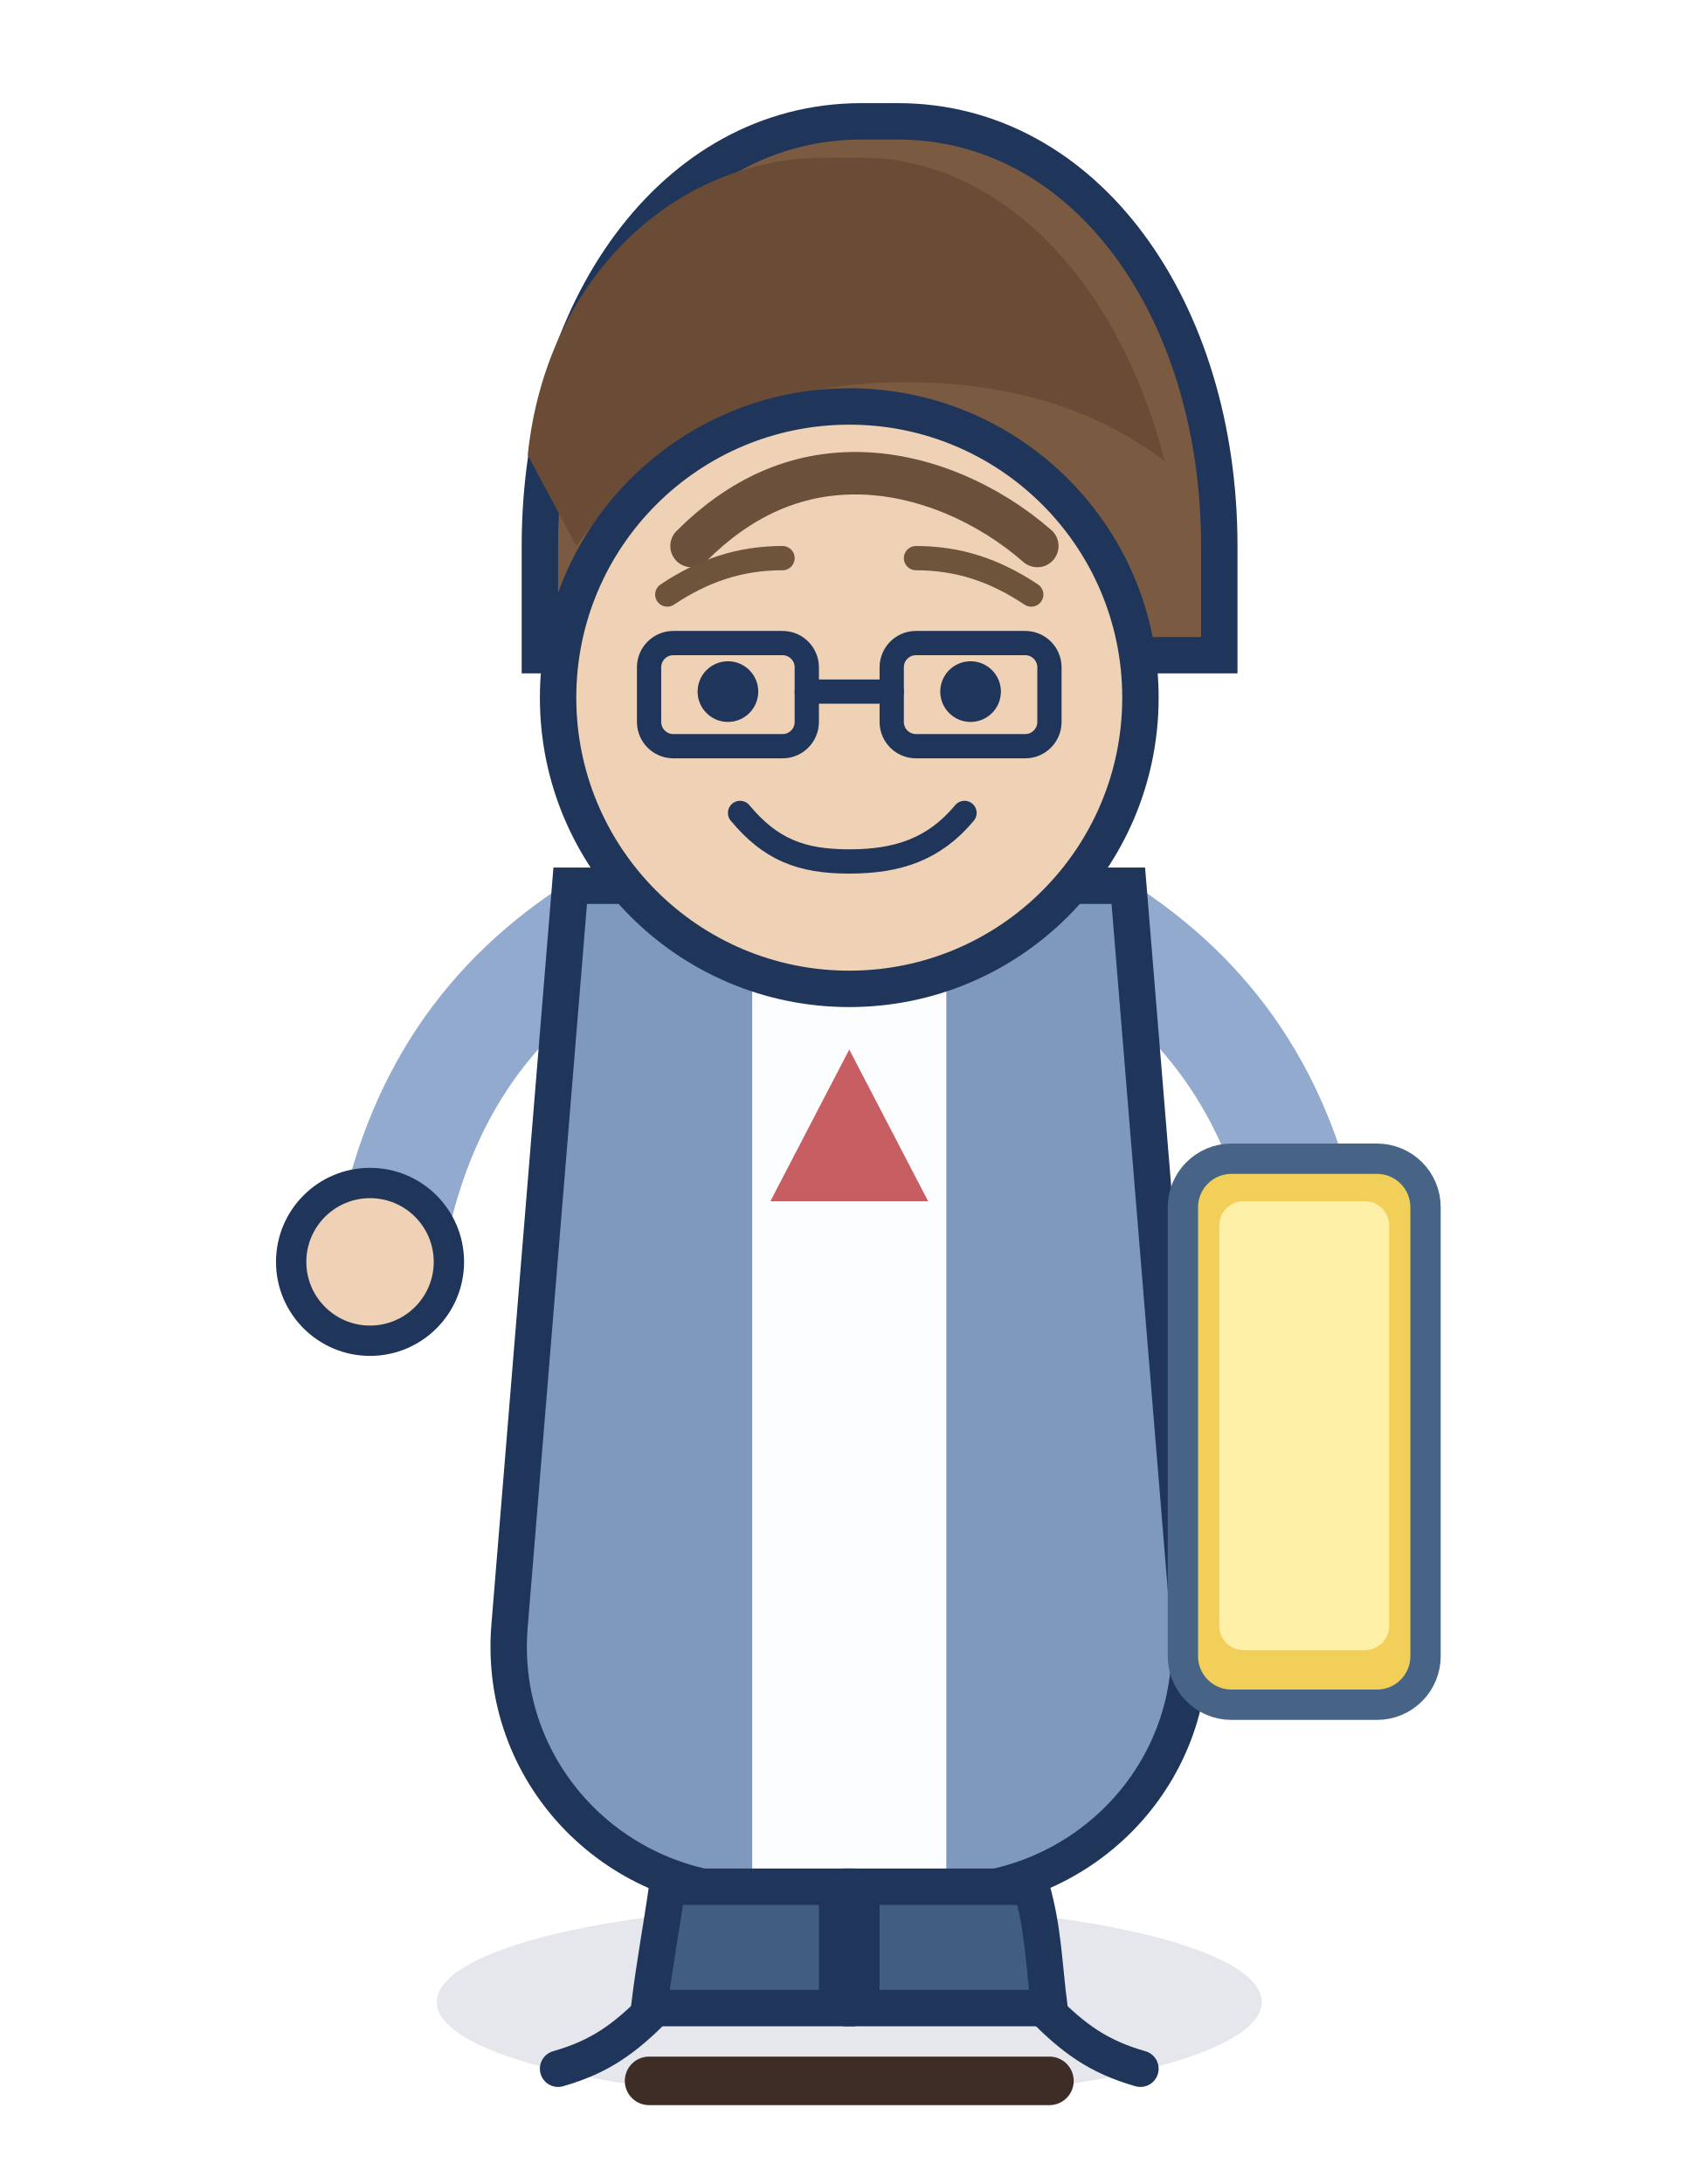
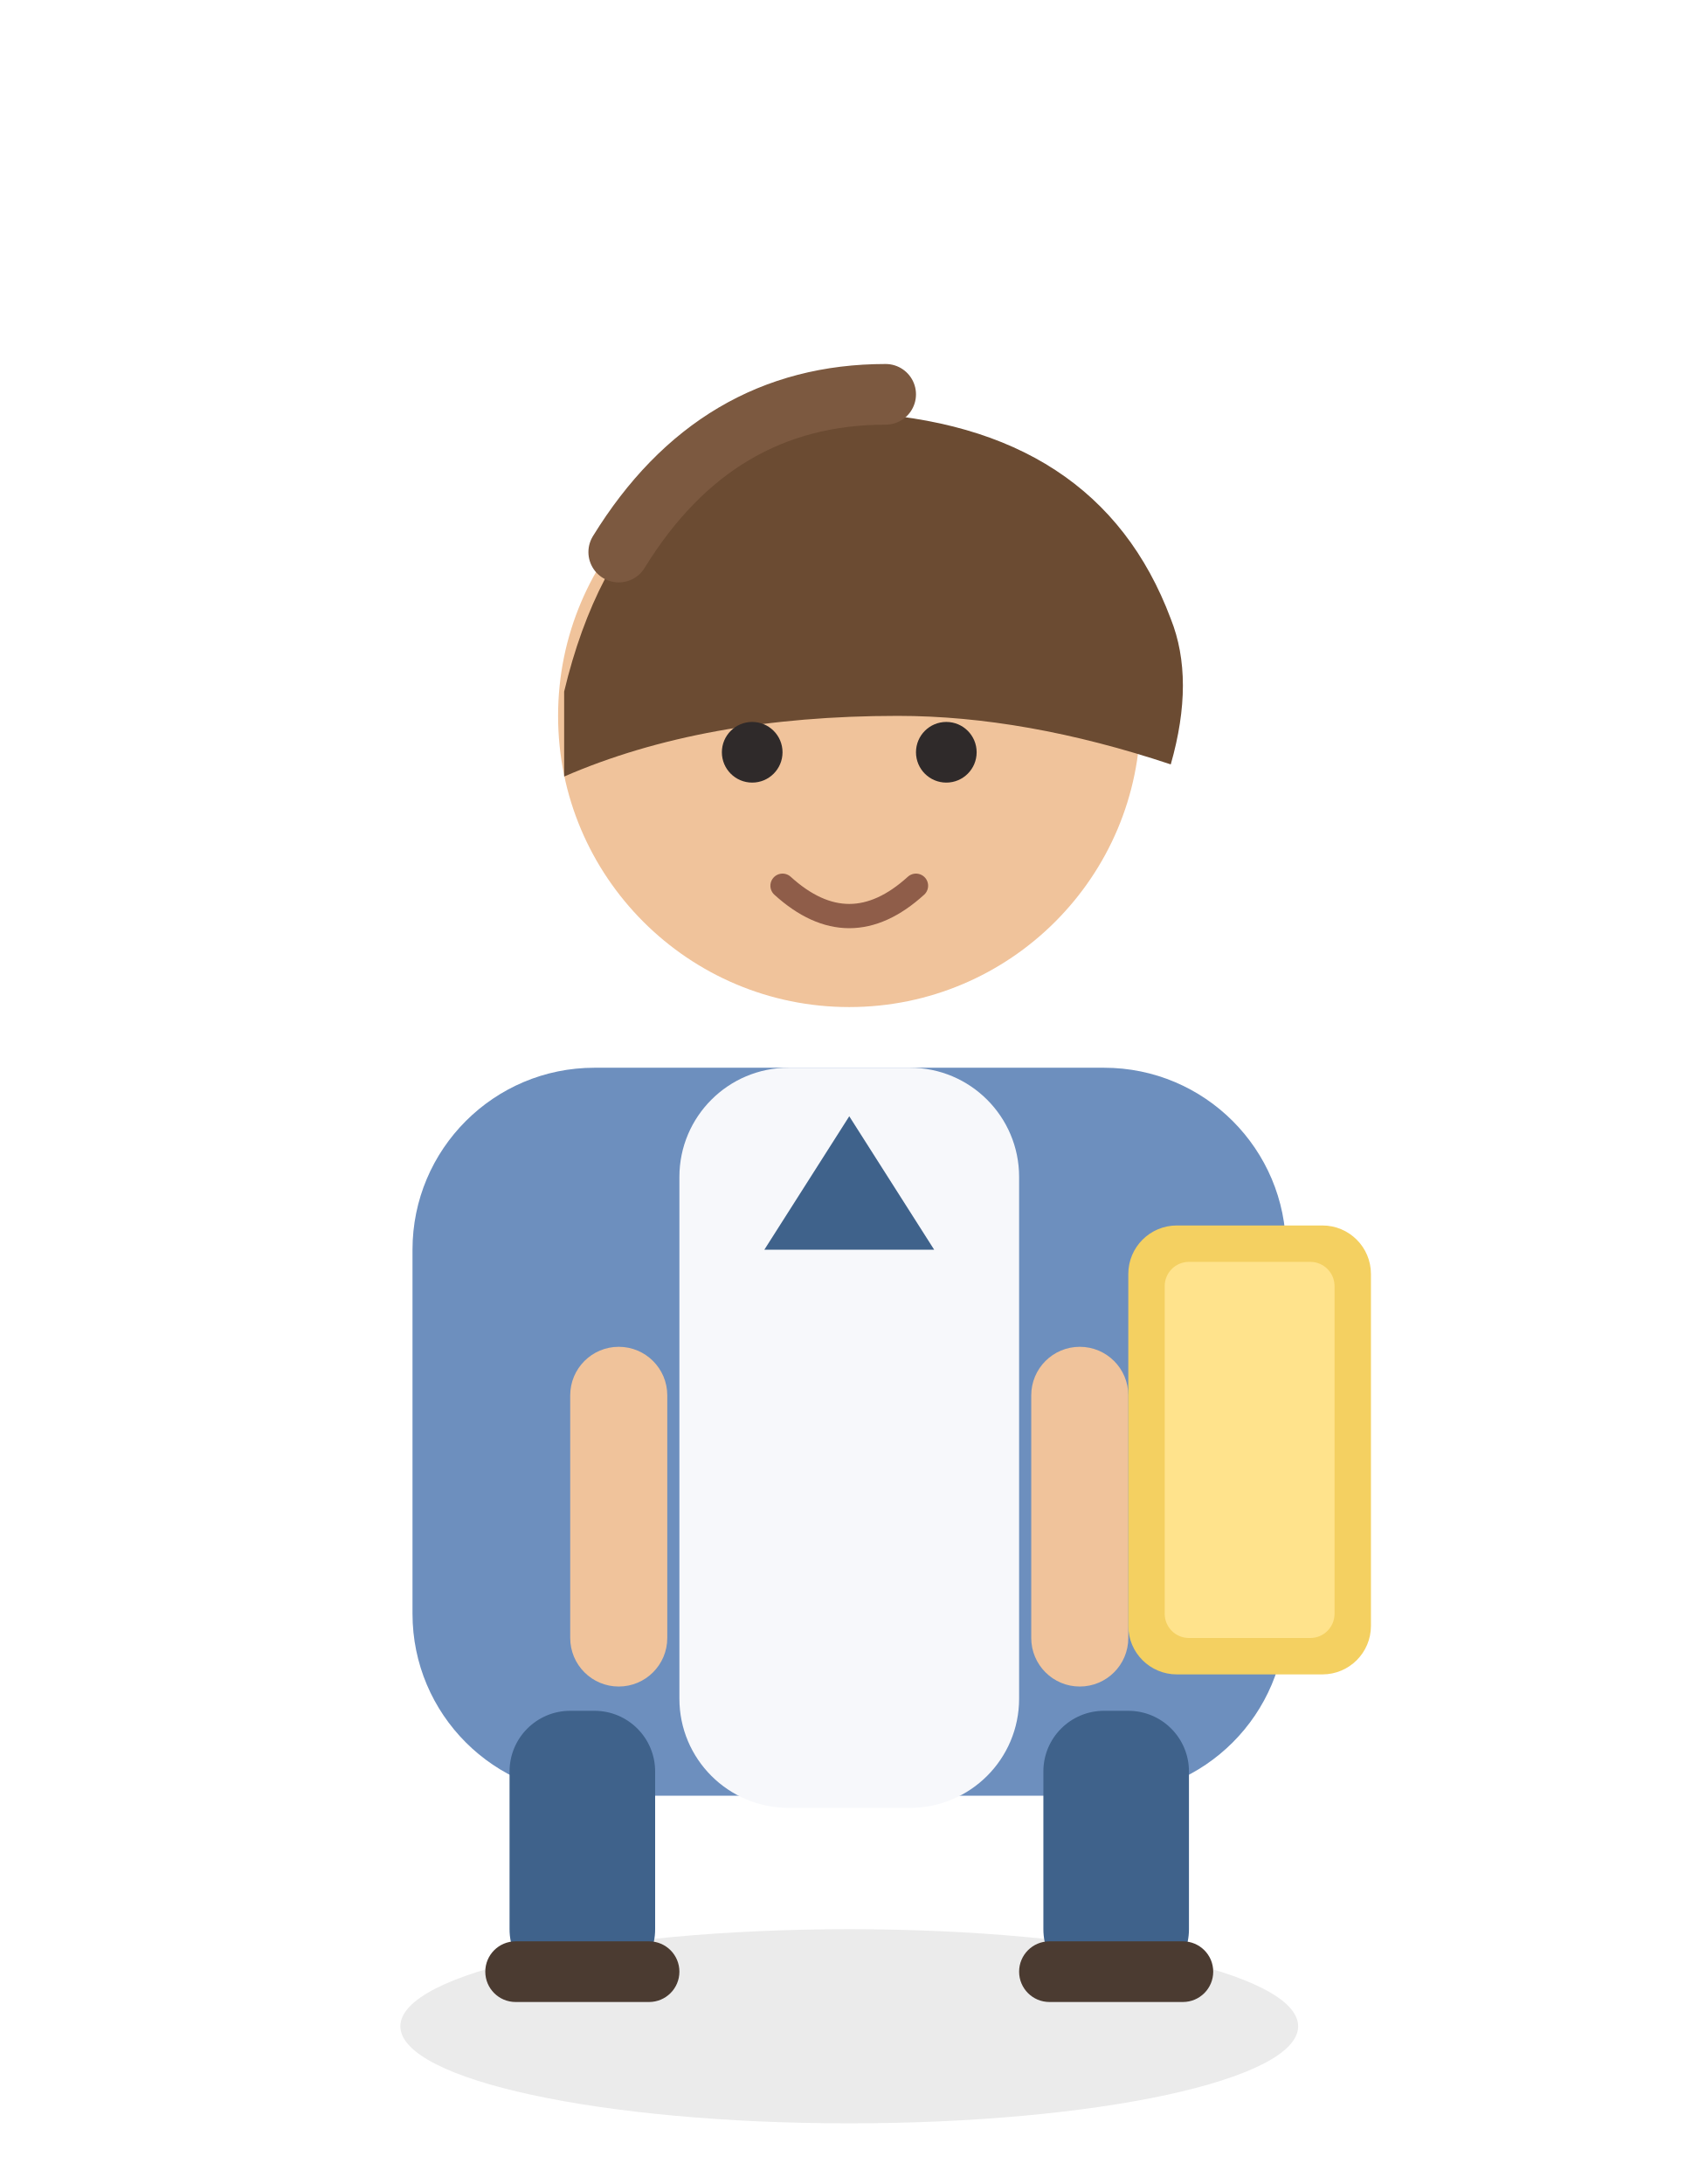
<svg xmlns="http://www.w3.org/2000/svg" viewBox="0 0 280 360">
-   <ellipse cx="140" cy="330" rx="68" ry="16" fill="#20355a" opacity=".12" />
-   <path d="M97 154c-18 12-29 29-33 53" fill="none" stroke="#91aacd" stroke-width="18" stroke-linecap="round" />
-   <path d="M183 154c18 12 29 29 33 53" fill="none" stroke="#91aacd" stroke-width="18" stroke-linecap="round" />
-   <circle cx="61" cy="208" r="13" fill="#efd2b5" stroke="#20355a" stroke-width="5" />
-   <circle cx="219" cy="208" r="13" fill="#efd2b5" stroke="#20355a" stroke-width="5" />
-   <path d="M94 146h92l10 122c2 24-17 44-41 44h-30c-24 0-43-20-41-44z" fill="#7f99be" stroke="#20355a" stroke-width="6" />
-   <path d="M124 146h32v165h-32z" fill="#fbfdff" />
-   <path d="M140 173l13 25h-26z" fill="#c75e61" />
-   <path d="M110 311h28v20h-31c1-8 2-13 3-20Z" fill="#425d82" stroke="#20355a" stroke-width="6" />
-   <path d="M142 311h28c2 7 2 12 3 20h-31z" fill="#425d82" stroke="#20355a" stroke-width="6" />
-   <path d="M108 331c-5 5-9 8-16 10M172 331c5 5 9 8 16 10" fill="none" stroke="#20355a" stroke-width="6" stroke-linecap="round" />
-   <path d="M107 343h34M139 343h34" stroke="#3d2d26" stroke-width="8" stroke-linecap="round" />
-   <rect x="195" y="191" width="40" height="90" rx="8" fill="#f2cf58" stroke="#476487" stroke-width="5" />
-   <rect x="201" y="198" width="28" height="74" rx="4" fill="#fff0a8" />
-   <path d="M89 90c0-39 22-70 53-70h6c31 0 53 31 53 70v18H89z" fill="#7a5a40" stroke="#20355a" stroke-width="6" />
-   <path d="M95 90c13-18 31-27 54-27 17 0 31 4 43 13-8-31-28-50-50-50h-6c-25 0-46 20-49 49l8 15Z" fill="#694b36" />
-   <circle cx="140" cy="115" r="48" fill="#efd2b5" stroke="#20355a" stroke-width="6" />
-   <path d="M114 90c8-8 17-12 27-12 11 0 22 5 30 12" fill="none" stroke="#6b503b" stroke-width="7" stroke-linecap="round" />
-   <rect x="107" y="106" width="26" height="17" rx="4" fill="none" stroke="#20355a" stroke-width="4" />
-   <rect x="147" y="106" width="26" height="17" rx="4" fill="none" stroke="#20355a" stroke-width="4" />
-   <path d="M133 114h14" stroke="#20355a" stroke-width="4" stroke-linecap="round" />
-   <circle cx="120" cy="114" r="5" fill="#20355a" />
-   <circle cx="160" cy="114" r="5" fill="#20355a" />
-   <path d="M122 134c5 6 10 8 18 8 8 0 14-2 19-8" fill="none" stroke="#20355a" stroke-width="4" stroke-linecap="round" />
-   <path d="M110 98c6-4 12-6 19-6M151 92c7 0 13 2 19 6" fill="none" stroke="#6f543c" stroke-width="4" stroke-linecap="round" />
+   <ellipse cx="140" cy="334" rx="74" ry="16" fill="#000" opacity=".08" />
+   <rect x="68" y="176" width="144" height="120" rx="30" fill="#6d8fbe" />
+   <rect x="112" y="176" width="56" height="122" rx="18" fill="#f7f8fb" />
+   <polygon points="140,184 154,206 126,206" fill="#3f628b" />
+   <rect x="94" y="222" width="16" height="56" rx="8" fill="#f0c39b" />
+   <rect x="170" y="222" width="16" height="56" rx="8" fill="#f0c39b" />
+   <circle cx="140" cy="118" r="48" fill="#f0c39b" />
+   <path d="M93 114 q10 -42 48 -46 q40 2 52 34 q4 10 0 24 q-24 -8 -45 -8 q-32 0 -55 10z" fill="#6b4b32" />
+   <path d="M102 91 q16 -26 44 -26" fill="none" stroke="#7c5940" stroke-width="10" stroke-linecap="round" />
+   <circle cx="124" cy="124" r="5" fill="#2f2a2a" />
+   <circle cx="156" cy="124" r="5" fill="#2f2a2a" />
+   <path d="M129 146 q11 10 22 0" fill="none" stroke="#8f5d49" stroke-width="4" stroke-linecap="round" />
+   <rect x="186" y="202" width="40" height="74" rx="8" fill="#f4d061" />
+   <rect x="192" y="208" width="28" height="62" rx="4" fill="#ffe38c" />
+   <rect x="84" y="282" width="24" height="46" rx="10" fill="#3f628b" />
+   <rect x="172" y="282" width="24" height="46" rx="10" fill="#3f628b" />
+   <rect x="80" y="320" width="32" height="10" rx="5" fill="#4b3b31" />
+   <rect x="168" y="320" width="32" height="10" rx="5" fill="#4b3b31" />
</svg>
